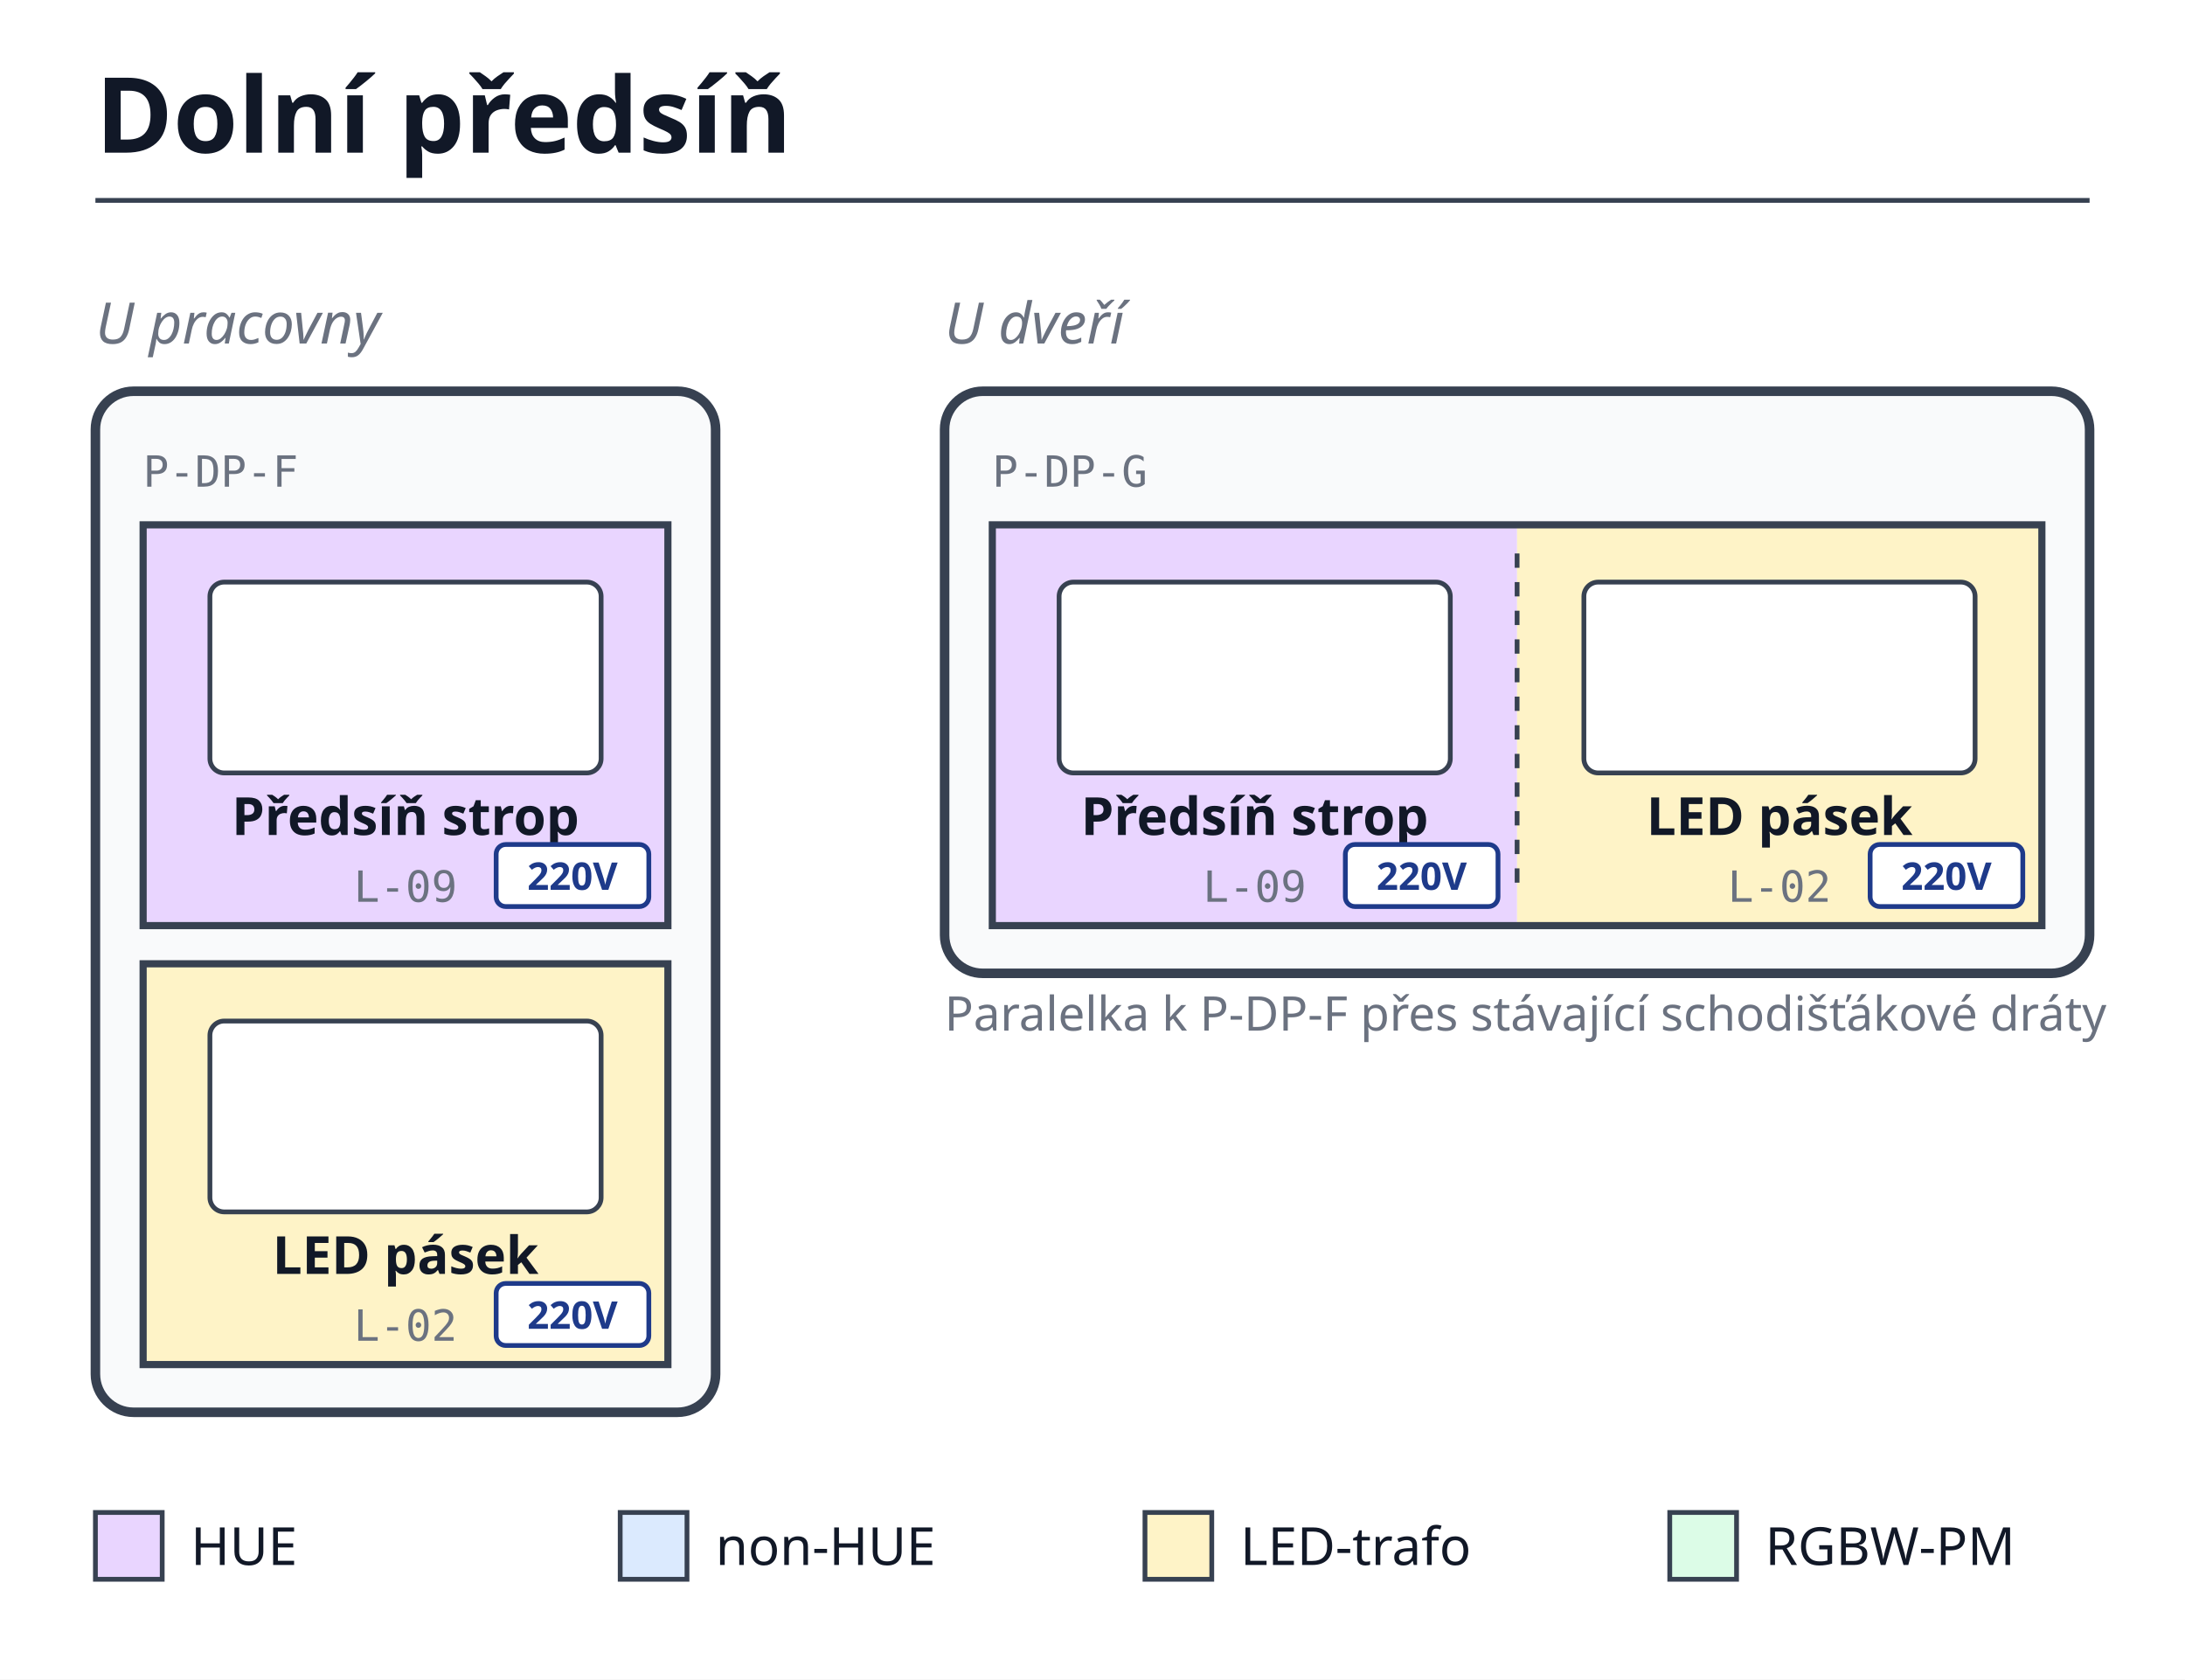
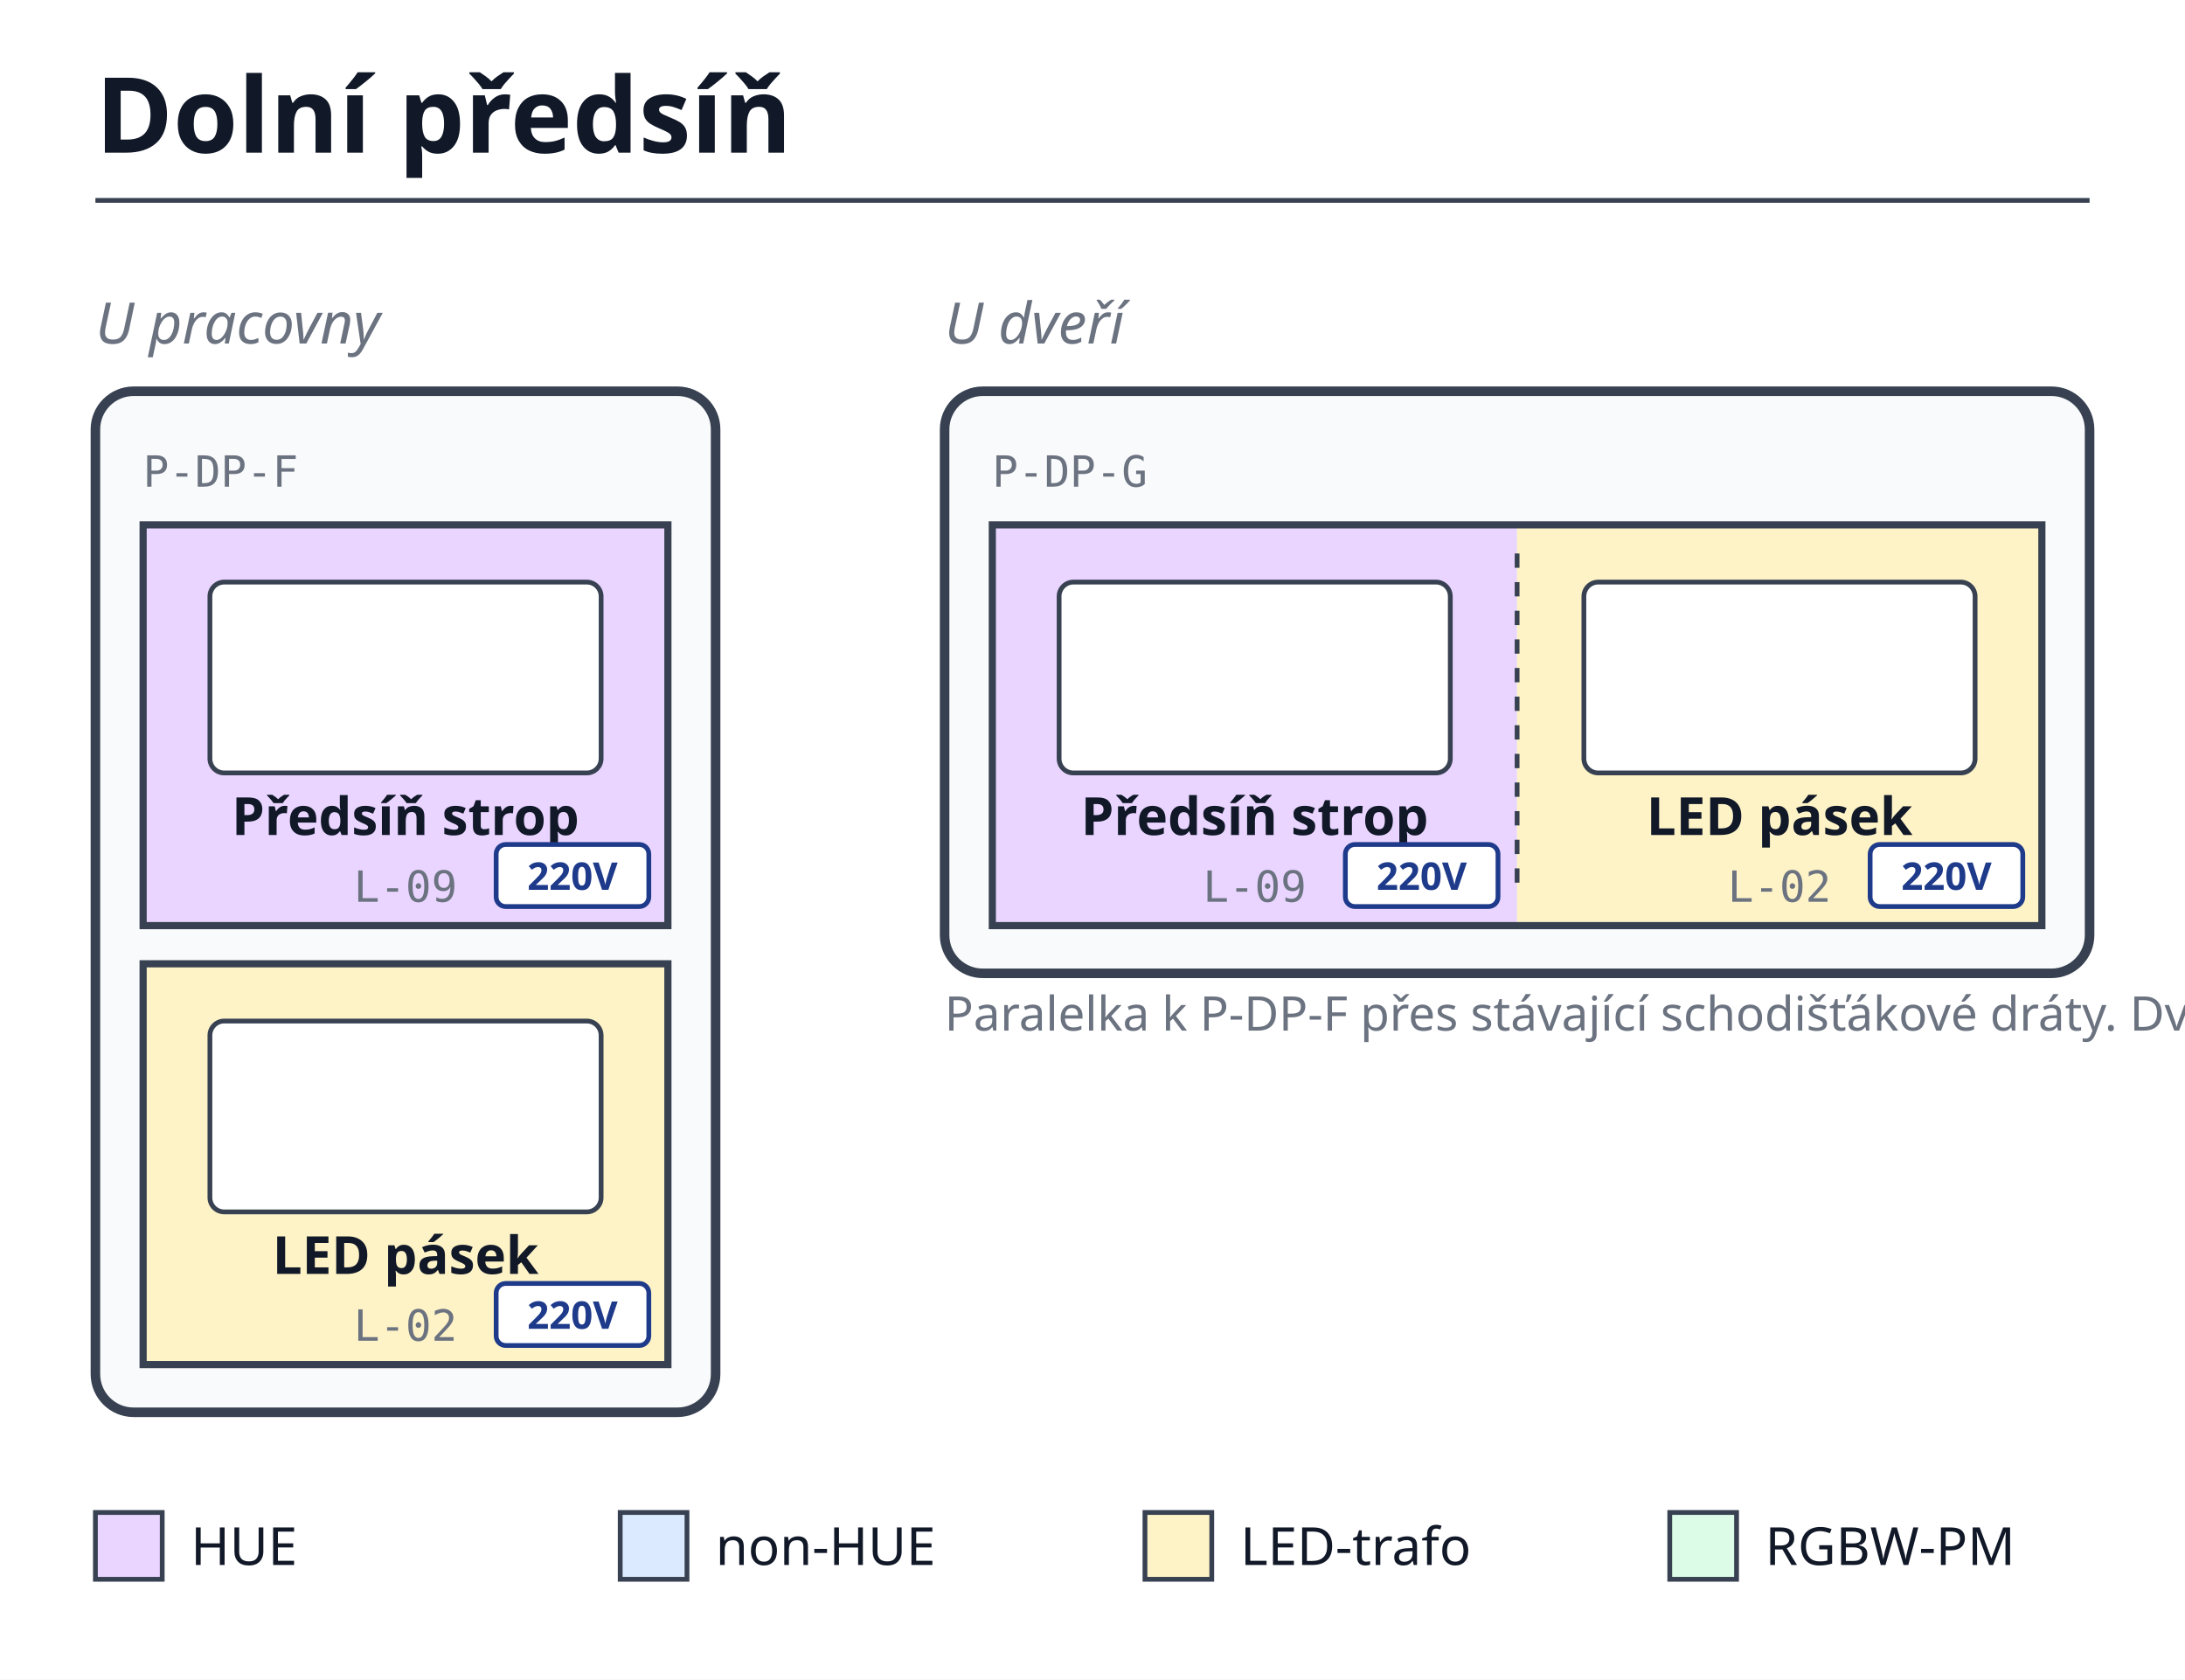
<svg xmlns="http://www.w3.org/2000/svg" viewBox="0 0 458 352" width="458" height="352" font-family="sans-serif">
  <rect width="100%" height="100%" fill="white" />
  <text x="20" y="32" font-size="22" font-weight="700" fill="#111827">Dolní předsíň</text>
  <line x1="20" y1="42" x2="438" y2="42" stroke="#374151" stroke-width="1" />
  <text x="20" y="72" font-size="12" font-style="italic" fill="#6b7280">U pracovny</text>
  <rect x="20" y="82" width="130" height="214" fill="#f9fafb" stroke="#374151" stroke-width="2" rx="8" ry="8" />
  <rect x="30.0" y="110" width="110" height="84" fill="#e9d5ff" />
  <rect x="30.0" y="110" width="110" height="84" fill="none" stroke="#374151" stroke-width="1.5" />
  <rect x="44.0" y="122" width="82" height="40" fill="white" stroke="#374151" stroke-width="1" rx="3" ry="3" />
  <text x="85.0" y="175" text-anchor="middle" font-family="sans-serif" font-size="11" font-weight="600" fill="#111827">Předsíň strop</text>
  <text x="85.0" y="189" text-anchor="middle" font-family="monospace" font-size="9" fill="#6b7280">L-09</text>
  <rect x="104.0" y="177" width="32" height="13" fill="white" stroke="#1e3a8a" stroke-width="1" rx="2" ry="2" />
  <text x="120.0" y="186.5" text-anchor="middle" font-family="sans-serif" font-size="8" font-weight="700" fill="#1e3a8a">220V</text>
  <rect x="30.0" y="202" width="110" height="84" fill="#fef3c7" />
  <rect x="30.0" y="202" width="110" height="84" fill="none" stroke="#374151" stroke-width="1.5" />
  <rect x="44.0" y="214" width="82" height="40" fill="white" stroke="#374151" stroke-width="1" rx="3" ry="3" />
  <text x="85.0" y="267" text-anchor="middle" font-family="sans-serif" font-size="11" font-weight="600" fill="#111827">LED pásek</text>
  <text x="85.0" y="281" text-anchor="middle" font-family="monospace" font-size="9" fill="#6b7280">L-02</text>
  <rect x="104.0" y="269" width="32" height="13" fill="white" stroke="#1e3a8a" stroke-width="1" rx="2" ry="2" />
  <text x="120.0" y="278.5" text-anchor="middle" font-family="sans-serif" font-size="8" font-weight="700" fill="#1e3a8a">220V</text>
  <text x="30" y="102" font-family="monospace" font-size="9" fill="#6b7280">P-DP-F</text>
  <text x="198" y="72" font-size="12" font-style="italic" fill="#6b7280">U dveří</text>
  <rect x="198" y="82" width="240" height="122" fill="#f9fafb" stroke="#374151" stroke-width="2" rx="8" ry="8" />
  <rect x="208" y="110" width="110" height="84" fill="#e9d5ff" />
  <rect x="318" y="110" width="110" height="84" fill="#fef3c7" />
  <rect x="208" y="110" width="220" height="84" fill="none" stroke="#374151" stroke-width="1.5" />
  <line x1="318" y1="116" x2="318" y2="188" stroke="#374151" stroke-width="1" stroke-dasharray="3,3" />
  <rect x="222" y="122" width="82" height="40" fill="white" stroke="#374151" stroke-width="1" rx="3" ry="3" />
  <text x="263.0" y="175" text-anchor="middle" font-family="sans-serif" font-size="11" font-weight="600" fill="#111827">Předsíň strop</text>
  <text x="263.0" y="189" text-anchor="middle" font-family="monospace" font-size="9" fill="#6b7280">L-09</text>
  <rect x="282" y="177" width="32" height="13" fill="white" stroke="#1e3a8a" stroke-width="1" rx="2" ry="2" />
  <text x="298.0" y="186.5" text-anchor="middle" font-family="sans-serif" font-size="8" font-weight="700" fill="#1e3a8a">220V</text>
  <rect x="332" y="122" width="82" height="40" fill="white" stroke="#374151" stroke-width="1" rx="3" ry="3" />
  <text x="373.0" y="175" text-anchor="middle" font-family="sans-serif" font-size="11" font-weight="600" fill="#111827">LED pásek</text>
  <text x="373.0" y="189" text-anchor="middle" font-family="monospace" font-size="9" fill="#6b7280">L-02</text>
  <rect x="392" y="177" width="32" height="13" fill="white" stroke="#1e3a8a" stroke-width="1" rx="2" ry="2" />
  <text x="408.0" y="186.5" text-anchor="middle" font-family="sans-serif" font-size="8" font-weight="700" fill="#1e3a8a">220V</text>
  <text x="208" y="102" font-family="monospace" font-size="9" fill="#6b7280">P-DP-G</text>
-   <text x="198" y="216" font-size="10" fill="#6b7280">Paralelka k P-DP-F přes stávající schodišťákové dráty</text>
+   <text x="198" y="216" font-size="10" fill="#6b7280">Paralelka k P-DP-F přes stávající schodišťákové dráty. Dvojvypínač typu DVOUCESTNÝ (přepínačový mechanismus).</text>
  <rect x="20" y="317" width="14" height="14" fill="#e9d5ff" stroke="#374151" stroke-width="1" />
  <text x="40" y="328" font-size="11" fill="#111827">HUE</text>
  <rect x="130" y="317" width="14" height="14" fill="#dbeafe" stroke="#374151" stroke-width="1" />
  <text x="150" y="328" font-size="11" fill="#111827">non-HUE</text>
  <rect x="240" y="317" width="14" height="14" fill="#fef3c7" stroke="#374151" stroke-width="1" />
  <text x="260" y="328" font-size="11" fill="#111827">LED-trafo</text>
  <rect x="350" y="317" width="14" height="14" fill="#dcfce7" stroke="#374151" stroke-width="1" />
  <text x="370" y="328" font-size="11" fill="#111827">RGBW-PM</text>
  <rect x="460" y="317" width="32" height="13" fill="white" stroke="#1e3a8a" stroke-width="1" rx="2" ry="2" />
  <text x="476.0" y="326.5" text-anchor="middle" font-family="sans-serif" font-size="8" font-weight="700" fill="#1e3a8a">220V</text>
  <text x="498" y="328" font-size="11" fill="#111827">220V</text>
  <rect x="560" y="317" width="32" height="13" fill="white" stroke="#047857" stroke-width="1" rx="2" ry="2" />
  <text x="576.0" y="326.5" text-anchor="middle" font-family="sans-serif" font-size="8" font-weight="700" fill="#047857">24V</text>
  <text x="598" y="328" font-size="11" fill="#111827">24V</text>
</svg>
